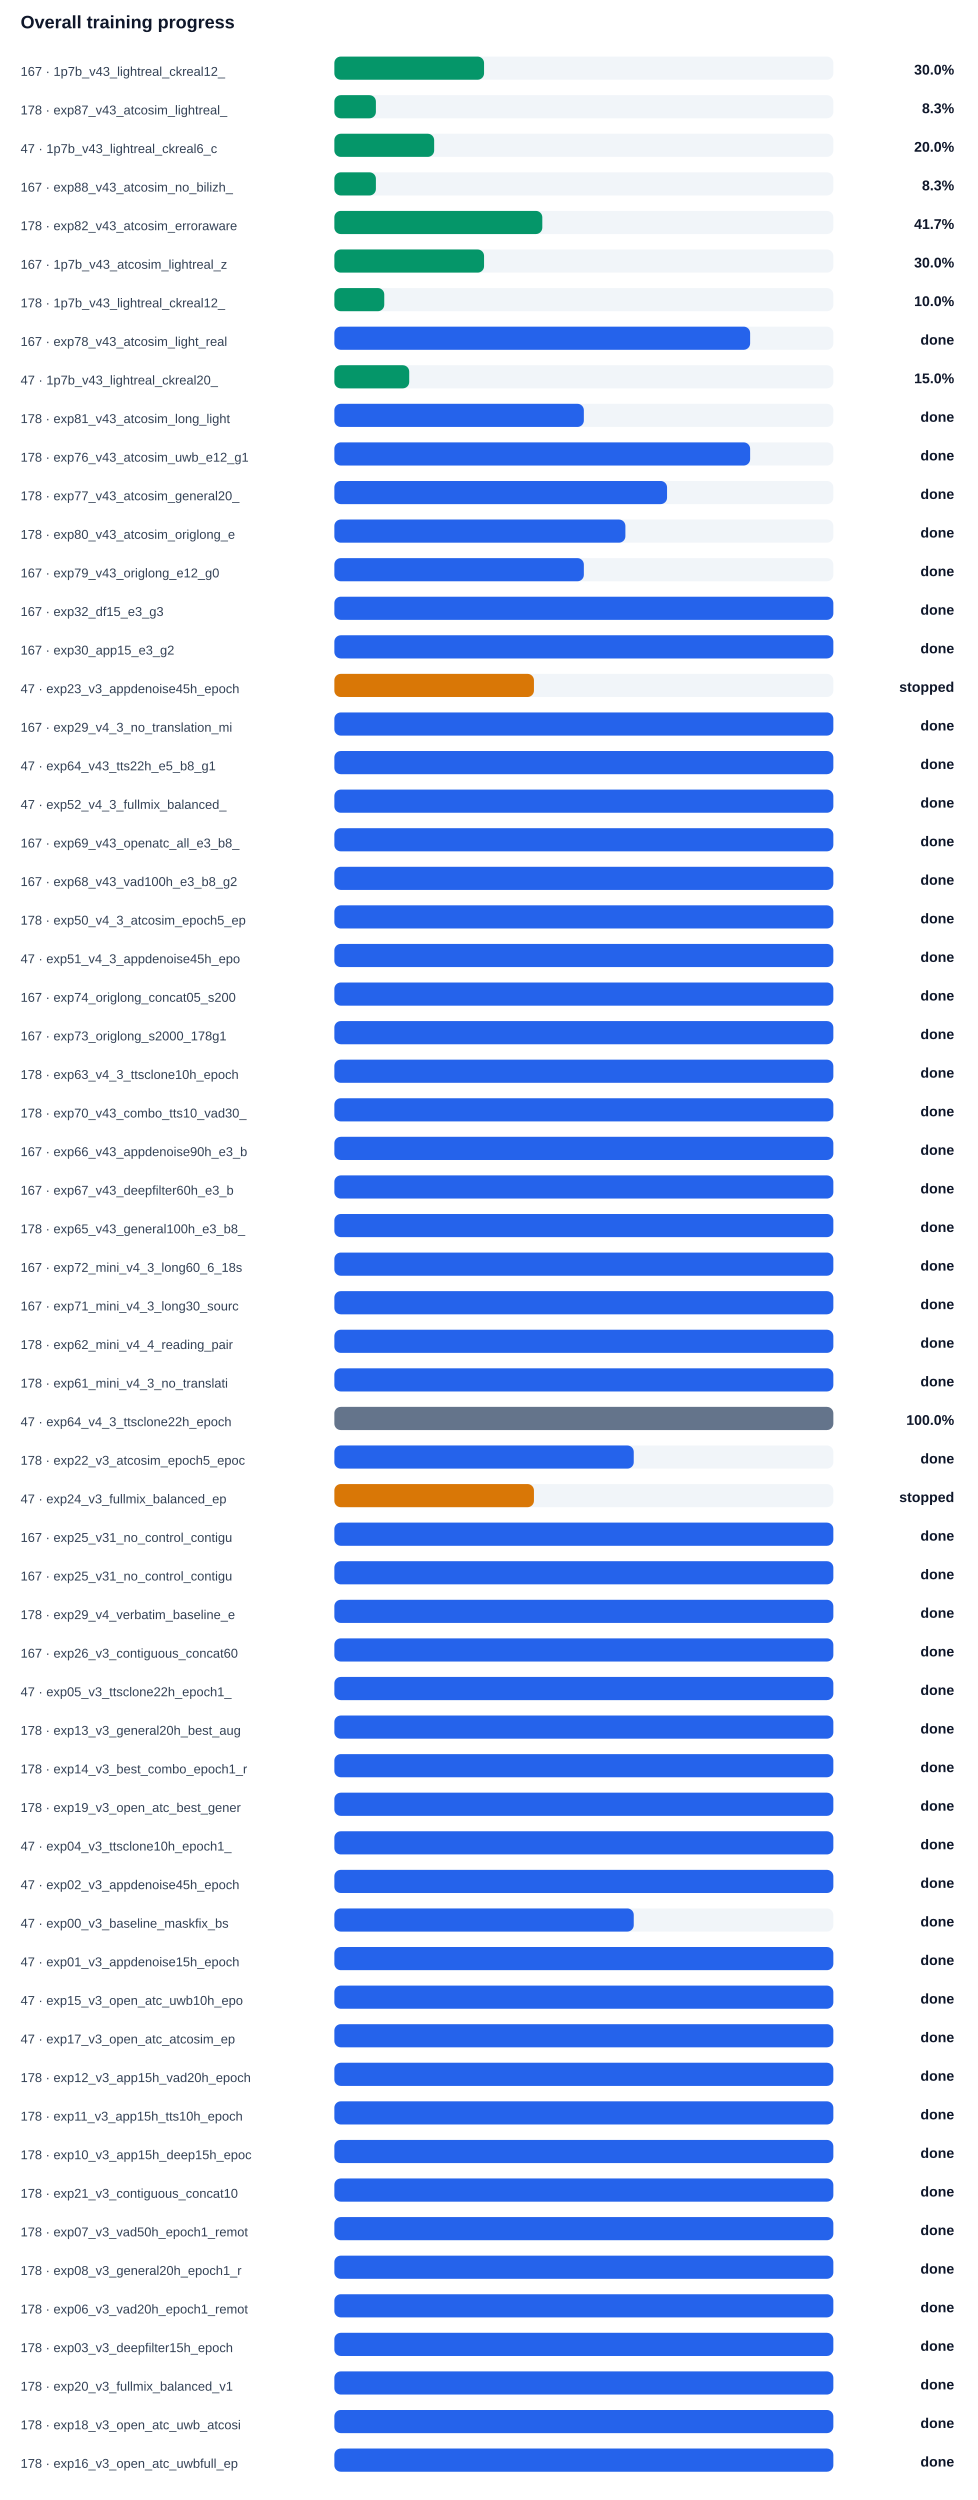
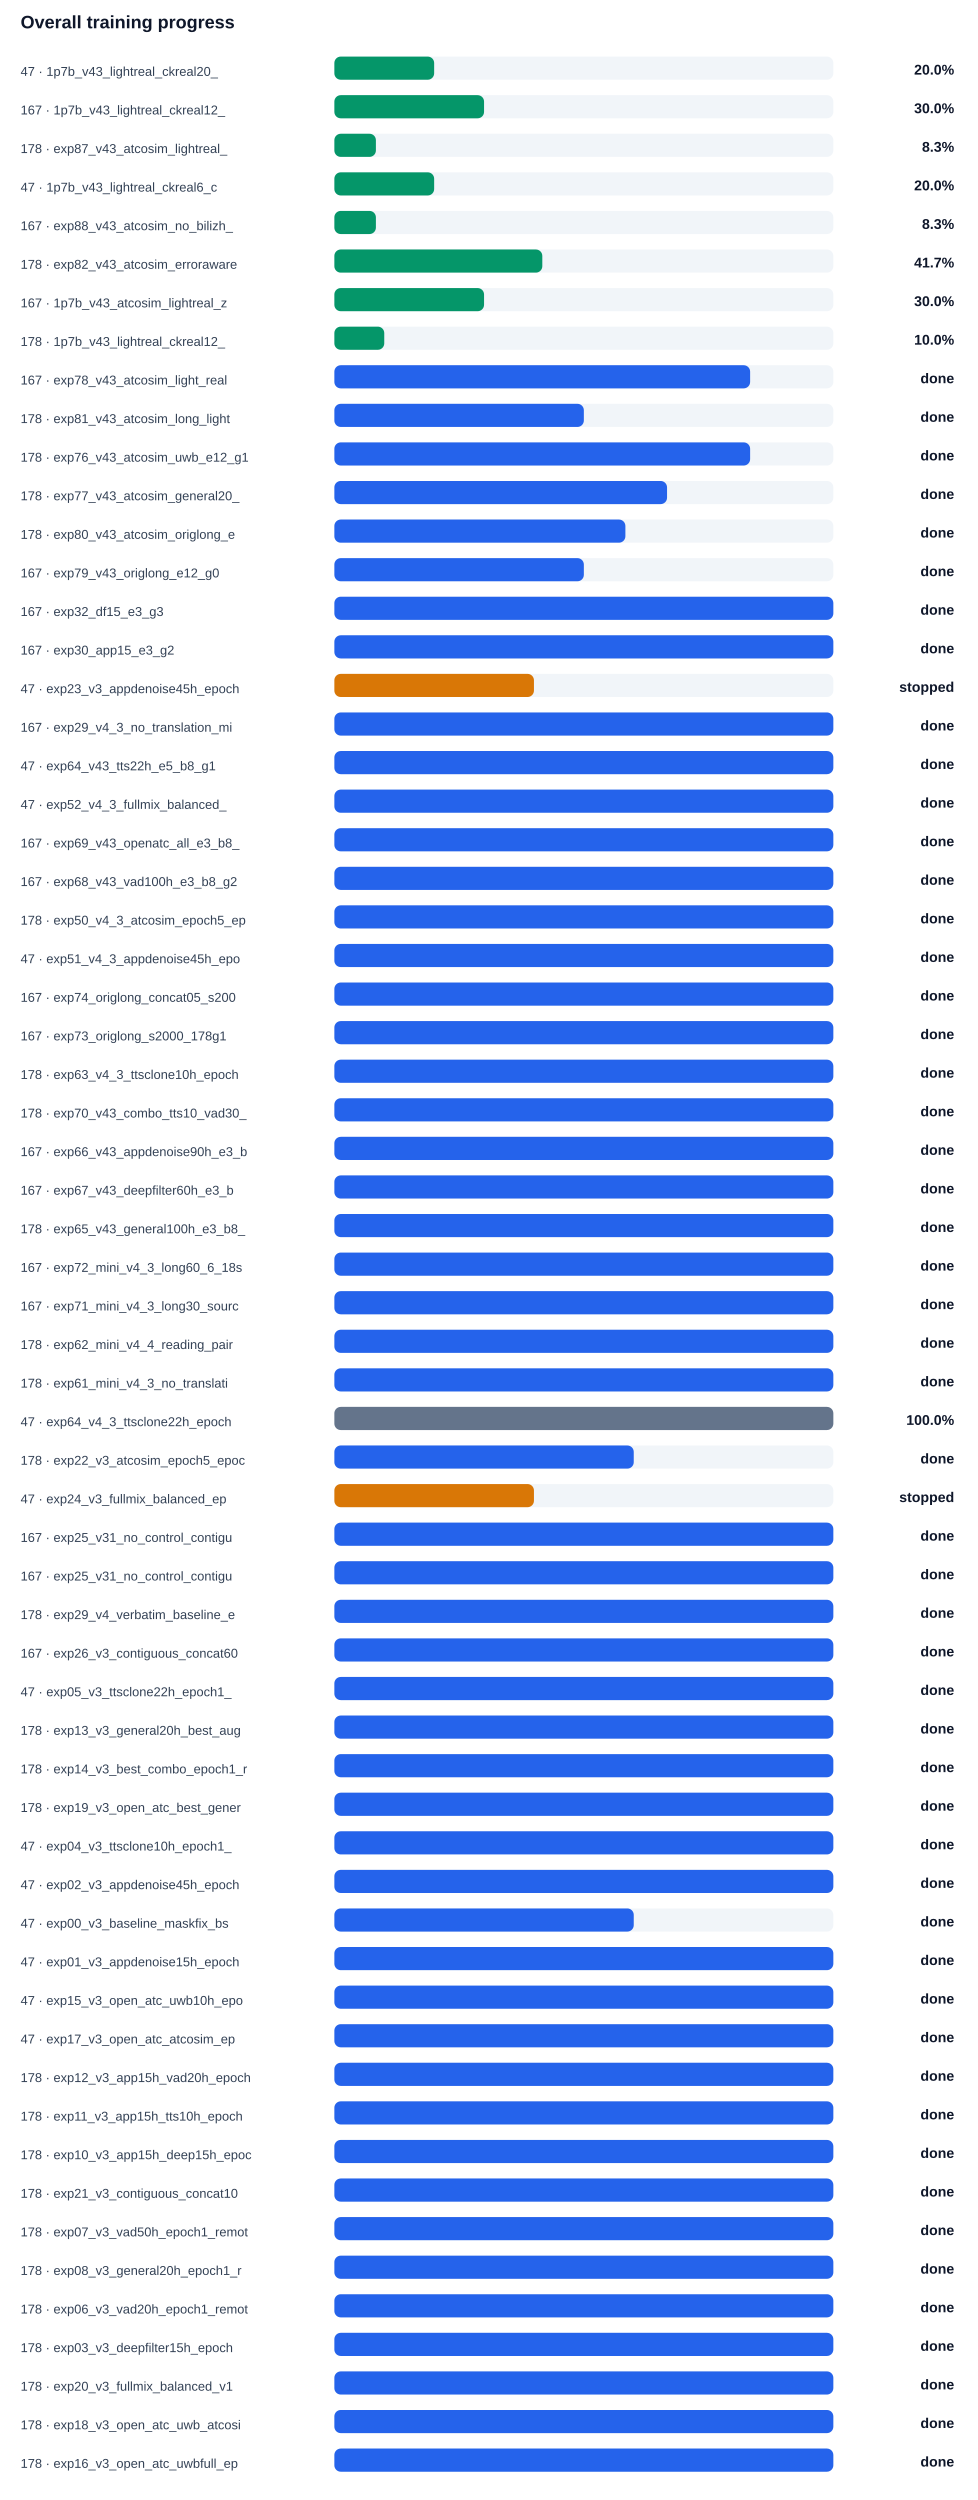
<svg xmlns="http://www.w3.org/2000/svg" width="100%" viewBox="0 0 760 1944" style="max-width:760px;background:#ffffff;border:1px solid #e5e7eb;border-radius:10px;">
  <text x="16.0" y="22.0" font-size="14" fill="#0f172a" text-anchor="start" font-family="Arial, sans-serif" font-weight="700">Overall training progress</text>
-   <text x="16.0" y="59.0" font-size="10" fill="#334155" text-anchor="start" font-family="Arial, sans-serif" font-weight="400">167 · 1p7b_v43_lightreal_ckreal12_</text>
+   <text x="16.0" y="59.0" font-size="10" fill="#334155" text-anchor="start" font-family="Arial, sans-serif" font-weight="400">47 · 1p7b_v43_lightreal_ckreal20_</text>
  <rect x="260" y="44" width="388" height="18" rx="5" fill="#f1f5f9" />
-   <rect x="260" y="44" width="116.4" height="18" rx="5" fill="#059669" />
-   <text x="742.0" y="58.0" font-size="11" fill="#0f172a" text-anchor="end" font-family="Arial, sans-serif" font-weight="700">30.0%</text>
-   <text x="16.0" y="89.0" font-size="10" fill="#334155" text-anchor="start" font-family="Arial, sans-serif" font-weight="400">178 · exp87_v43_atcosim_lightreal_</text>
+   <rect x="260" y="44" width="77.6" height="18" rx="5" fill="#059669" />
+   <text x="742.0" y="58.0" font-size="11" fill="#0f172a" text-anchor="end" font-family="Arial, sans-serif" font-weight="700">20.0%</text>
+   <text x="16.0" y="89.0" font-size="10" fill="#334155" text-anchor="start" font-family="Arial, sans-serif" font-weight="400">167 · 1p7b_v43_lightreal_ckreal12_</text>
  <rect x="260" y="74" width="388" height="18" rx="5" fill="#f1f5f9" />
-   <rect x="260" y="74" width="32.3" height="18" rx="5" fill="#059669" />
-   <text x="742.0" y="88.0" font-size="11" fill="#0f172a" text-anchor="end" font-family="Arial, sans-serif" font-weight="700">8.3%</text>
-   <text x="16.0" y="119.0" font-size="10" fill="#334155" text-anchor="start" font-family="Arial, sans-serif" font-weight="400">47 · 1p7b_v43_lightreal_ckreal6_c</text>
+   <rect x="260" y="74" width="116.4" height="18" rx="5" fill="#059669" />
+   <text x="742.0" y="88.0" font-size="11" fill="#0f172a" text-anchor="end" font-family="Arial, sans-serif" font-weight="700">30.0%</text>
+   <text x="16.0" y="119.0" font-size="10" fill="#334155" text-anchor="start" font-family="Arial, sans-serif" font-weight="400">178 · exp87_v43_atcosim_lightreal_</text>
  <rect x="260" y="104" width="388" height="18" rx="5" fill="#f1f5f9" />
-   <rect x="260" y="104" width="77.6" height="18" rx="5" fill="#059669" />
-   <text x="742.0" y="118.0" font-size="11" fill="#0f172a" text-anchor="end" font-family="Arial, sans-serif" font-weight="700">20.0%</text>
-   <text x="16.0" y="149.0" font-size="10" fill="#334155" text-anchor="start" font-family="Arial, sans-serif" font-weight="400">167 · exp88_v43_atcosim_no_bilizh_</text>
+   <rect x="260" y="104" width="32.3" height="18" rx="5" fill="#059669" />
+   <text x="742.0" y="118.0" font-size="11" fill="#0f172a" text-anchor="end" font-family="Arial, sans-serif" font-weight="700">8.3%</text>
+   <text x="16.0" y="149.0" font-size="10" fill="#334155" text-anchor="start" font-family="Arial, sans-serif" font-weight="400">47 · 1p7b_v43_lightreal_ckreal6_c</text>
  <rect x="260" y="134" width="388" height="18" rx="5" fill="#f1f5f9" />
-   <rect x="260" y="134" width="32.3" height="18" rx="5" fill="#059669" />
-   <text x="742.0" y="148.0" font-size="11" fill="#0f172a" text-anchor="end" font-family="Arial, sans-serif" font-weight="700">8.3%</text>
-   <text x="16.0" y="179.0" font-size="10" fill="#334155" text-anchor="start" font-family="Arial, sans-serif" font-weight="400">178 · exp82_v43_atcosim_erroraware</text>
+   <rect x="260" y="134" width="77.6" height="18" rx="5" fill="#059669" />
+   <text x="742.0" y="148.0" font-size="11" fill="#0f172a" text-anchor="end" font-family="Arial, sans-serif" font-weight="700">20.0%</text>
+   <text x="16.0" y="179.0" font-size="10" fill="#334155" text-anchor="start" font-family="Arial, sans-serif" font-weight="400">167 · exp88_v43_atcosim_no_bilizh_</text>
  <rect x="260" y="164" width="388" height="18" rx="5" fill="#f1f5f9" />
-   <rect x="260" y="164" width="161.7" height="18" rx="5" fill="#059669" />
-   <text x="742.0" y="178.0" font-size="11" fill="#0f172a" text-anchor="end" font-family="Arial, sans-serif" font-weight="700">41.7%</text>
-   <text x="16.0" y="209.0" font-size="10" fill="#334155" text-anchor="start" font-family="Arial, sans-serif" font-weight="400">167 · 1p7b_v43_atcosim_lightreal_z</text>
+   <rect x="260" y="164" width="32.3" height="18" rx="5" fill="#059669" />
+   <text x="742.0" y="178.0" font-size="11" fill="#0f172a" text-anchor="end" font-family="Arial, sans-serif" font-weight="700">8.3%</text>
+   <text x="16.0" y="209.0" font-size="10" fill="#334155" text-anchor="start" font-family="Arial, sans-serif" font-weight="400">178 · exp82_v43_atcosim_erroraware</text>
  <rect x="260" y="194" width="388" height="18" rx="5" fill="#f1f5f9" />
-   <rect x="260" y="194" width="116.4" height="18" rx="5" fill="#059669" />
-   <text x="742.0" y="208.0" font-size="11" fill="#0f172a" text-anchor="end" font-family="Arial, sans-serif" font-weight="700">30.0%</text>
-   <text x="16.0" y="239.0" font-size="10" fill="#334155" text-anchor="start" font-family="Arial, sans-serif" font-weight="400">178 · 1p7b_v43_lightreal_ckreal12_</text>
+   <rect x="260" y="194" width="161.7" height="18" rx="5" fill="#059669" />
+   <text x="742.0" y="208.0" font-size="11" fill="#0f172a" text-anchor="end" font-family="Arial, sans-serif" font-weight="700">41.7%</text>
+   <text x="16.0" y="239.0" font-size="10" fill="#334155" text-anchor="start" font-family="Arial, sans-serif" font-weight="400">167 · 1p7b_v43_atcosim_lightreal_z</text>
  <rect x="260" y="224" width="388" height="18" rx="5" fill="#f1f5f9" />
-   <rect x="260" y="224" width="38.8" height="18" rx="5" fill="#059669" />
-   <text x="742.0" y="238.0" font-size="11" fill="#0f172a" text-anchor="end" font-family="Arial, sans-serif" font-weight="700">10.0%</text>
-   <text x="16.0" y="269.0" font-size="10" fill="#334155" text-anchor="start" font-family="Arial, sans-serif" font-weight="400">167 · exp78_v43_atcosim_light_real</text>
+   <rect x="260" y="224" width="116.4" height="18" rx="5" fill="#059669" />
+   <text x="742.0" y="238.0" font-size="11" fill="#0f172a" text-anchor="end" font-family="Arial, sans-serif" font-weight="700">30.0%</text>
+   <text x="16.0" y="269.0" font-size="10" fill="#334155" text-anchor="start" font-family="Arial, sans-serif" font-weight="400">178 · 1p7b_v43_lightreal_ckreal12_</text>
  <rect x="260" y="254" width="388" height="18" rx="5" fill="#f1f5f9" />
-   <rect x="260" y="254" width="323.3" height="18" rx="5" fill="#2563eb" />
-   <text x="742.0" y="268.0" font-size="11" fill="#0f172a" text-anchor="end" font-family="Arial, sans-serif" font-weight="700">done</text>
-   <text x="16.0" y="299.0" font-size="10" fill="#334155" text-anchor="start" font-family="Arial, sans-serif" font-weight="400">47 · 1p7b_v43_lightreal_ckreal20_</text>
+   <rect x="260" y="254" width="38.8" height="18" rx="5" fill="#059669" />
+   <text x="742.0" y="268.0" font-size="11" fill="#0f172a" text-anchor="end" font-family="Arial, sans-serif" font-weight="700">10.0%</text>
+   <text x="16.0" y="299.0" font-size="10" fill="#334155" text-anchor="start" font-family="Arial, sans-serif" font-weight="400">167 · exp78_v43_atcosim_light_real</text>
  <rect x="260" y="284" width="388" height="18" rx="5" fill="#f1f5f9" />
-   <rect x="260" y="284" width="58.2" height="18" rx="5" fill="#059669" />
-   <text x="742.0" y="298.0" font-size="11" fill="#0f172a" text-anchor="end" font-family="Arial, sans-serif" font-weight="700">15.0%</text>
+   <rect x="260" y="284" width="323.3" height="18" rx="5" fill="#2563eb" />
+   <text x="742.0" y="298.0" font-size="11" fill="#0f172a" text-anchor="end" font-family="Arial, sans-serif" font-weight="700">done</text>
  <text x="16.0" y="329.0" font-size="10" fill="#334155" text-anchor="start" font-family="Arial, sans-serif" font-weight="400">178 · exp81_v43_atcosim_long_light</text>
  <rect x="260" y="314" width="388" height="18" rx="5" fill="#f1f5f9" />
  <rect x="260" y="314" width="194.0" height="18" rx="5" fill="#2563eb" />
  <text x="742.0" y="328.0" font-size="11" fill="#0f172a" text-anchor="end" font-family="Arial, sans-serif" font-weight="700">done</text>
  <text x="16.0" y="359.0" font-size="10" fill="#334155" text-anchor="start" font-family="Arial, sans-serif" font-weight="400">178 · exp76_v43_atcosim_uwb_e12_g1</text>
  <rect x="260" y="344" width="388" height="18" rx="5" fill="#f1f5f9" />
  <rect x="260" y="344" width="323.3" height="18" rx="5" fill="#2563eb" />
  <text x="742.0" y="358.0" font-size="11" fill="#0f172a" text-anchor="end" font-family="Arial, sans-serif" font-weight="700">done</text>
  <text x="16.0" y="389.0" font-size="10" fill="#334155" text-anchor="start" font-family="Arial, sans-serif" font-weight="400">178 · exp77_v43_atcosim_general20_</text>
  <rect x="260" y="374" width="388" height="18" rx="5" fill="#f1f5f9" />
  <rect x="260" y="374" width="258.7" height="18" rx="5" fill="#2563eb" />
  <text x="742.0" y="388.0" font-size="11" fill="#0f172a" text-anchor="end" font-family="Arial, sans-serif" font-weight="700">done</text>
  <text x="16.0" y="419.0" font-size="10" fill="#334155" text-anchor="start" font-family="Arial, sans-serif" font-weight="400">178 · exp80_v43_atcosim_origlong_e</text>
  <rect x="260" y="404" width="388" height="18" rx="5" fill="#f1f5f9" />
  <rect x="260" y="404" width="226.3" height="18" rx="5" fill="#2563eb" />
  <text x="742.0" y="418.0" font-size="11" fill="#0f172a" text-anchor="end" font-family="Arial, sans-serif" font-weight="700">done</text>
  <text x="16.0" y="449.0" font-size="10" fill="#334155" text-anchor="start" font-family="Arial, sans-serif" font-weight="400">167 · exp79_v43_origlong_e12_g0</text>
  <rect x="260" y="434" width="388" height="18" rx="5" fill="#f1f5f9" />
  <rect x="260" y="434" width="194.0" height="18" rx="5" fill="#2563eb" />
  <text x="742.0" y="448.0" font-size="11" fill="#0f172a" text-anchor="end" font-family="Arial, sans-serif" font-weight="700">done</text>
  <text x="16.0" y="479.0" font-size="10" fill="#334155" text-anchor="start" font-family="Arial, sans-serif" font-weight="400">167 · exp32_df15_e3_g3</text>
  <rect x="260" y="464" width="388" height="18" rx="5" fill="#f1f5f9" />
  <rect x="260" y="464" width="388.0" height="18" rx="5" fill="#2563eb" />
  <text x="742.0" y="478.0" font-size="11" fill="#0f172a" text-anchor="end" font-family="Arial, sans-serif" font-weight="700">done</text>
  <text x="16.0" y="509.0" font-size="10" fill="#334155" text-anchor="start" font-family="Arial, sans-serif" font-weight="400">167 · exp30_app15_e3_g2</text>
  <rect x="260" y="494" width="388" height="18" rx="5" fill="#f1f5f9" />
  <rect x="260" y="494" width="388.0" height="18" rx="5" fill="#2563eb" />
  <text x="742.0" y="508.0" font-size="11" fill="#0f172a" text-anchor="end" font-family="Arial, sans-serif" font-weight="700">done</text>
  <text x="16.0" y="539.0" font-size="10" fill="#334155" text-anchor="start" font-family="Arial, sans-serif" font-weight="400">47 · exp23_v3_appdenoise45h_epoch</text>
  <rect x="260" y="524" width="388" height="18" rx="5" fill="#f1f5f9" />
  <rect x="260" y="524" width="155.2" height="18" rx="5" fill="#d97706" />
  <text x="742.0" y="538.0" font-size="11" fill="#0f172a" text-anchor="end" font-family="Arial, sans-serif" font-weight="700">stopped</text>
  <text x="16.0" y="569.0" font-size="10" fill="#334155" text-anchor="start" font-family="Arial, sans-serif" font-weight="400">167 · exp29_v4_3_no_translation_mi</text>
  <rect x="260" y="554" width="388" height="18" rx="5" fill="#f1f5f9" />
  <rect x="260" y="554" width="388.0" height="18" rx="5" fill="#2563eb" />
  <text x="742.0" y="568.0" font-size="11" fill="#0f172a" text-anchor="end" font-family="Arial, sans-serif" font-weight="700">done</text>
  <text x="16.0" y="599.0" font-size="10" fill="#334155" text-anchor="start" font-family="Arial, sans-serif" font-weight="400">47 · exp64_v43_tts22h_e5_b8_g1</text>
  <rect x="260" y="584" width="388" height="18" rx="5" fill="#f1f5f9" />
  <rect x="260" y="584" width="388.0" height="18" rx="5" fill="#2563eb" />
  <text x="742.0" y="598.0" font-size="11" fill="#0f172a" text-anchor="end" font-family="Arial, sans-serif" font-weight="700">done</text>
  <text x="16.0" y="629.0" font-size="10" fill="#334155" text-anchor="start" font-family="Arial, sans-serif" font-weight="400">47 · exp52_v4_3_fullmix_balanced_</text>
  <rect x="260" y="614" width="388" height="18" rx="5" fill="#f1f5f9" />
  <rect x="260" y="614" width="388.0" height="18" rx="5" fill="#2563eb" />
  <text x="742.0" y="628.0" font-size="11" fill="#0f172a" text-anchor="end" font-family="Arial, sans-serif" font-weight="700">done</text>
  <text x="16.0" y="659.0" font-size="10" fill="#334155" text-anchor="start" font-family="Arial, sans-serif" font-weight="400">167 · exp69_v43_openatc_all_e3_b8_</text>
  <rect x="260" y="644" width="388" height="18" rx="5" fill="#f1f5f9" />
  <rect x="260" y="644" width="388.0" height="18" rx="5" fill="#2563eb" />
  <text x="742.0" y="658.0" font-size="11" fill="#0f172a" text-anchor="end" font-family="Arial, sans-serif" font-weight="700">done</text>
  <text x="16.0" y="689.0" font-size="10" fill="#334155" text-anchor="start" font-family="Arial, sans-serif" font-weight="400">167 · exp68_v43_vad100h_e3_b8_g2</text>
  <rect x="260" y="674" width="388" height="18" rx="5" fill="#f1f5f9" />
  <rect x="260" y="674" width="388.0" height="18" rx="5" fill="#2563eb" />
  <text x="742.0" y="688.0" font-size="11" fill="#0f172a" text-anchor="end" font-family="Arial, sans-serif" font-weight="700">done</text>
  <text x="16.0" y="719.0" font-size="10" fill="#334155" text-anchor="start" font-family="Arial, sans-serif" font-weight="400">178 · exp50_v4_3_atcosim_epoch5_ep</text>
  <rect x="260" y="704" width="388" height="18" rx="5" fill="#f1f5f9" />
  <rect x="260" y="704" width="388.0" height="18" rx="5" fill="#2563eb" />
  <text x="742.0" y="718.0" font-size="11" fill="#0f172a" text-anchor="end" font-family="Arial, sans-serif" font-weight="700">done</text>
  <text x="16.0" y="749.0" font-size="10" fill="#334155" text-anchor="start" font-family="Arial, sans-serif" font-weight="400">47 · exp51_v4_3_appdenoise45h_epo</text>
  <rect x="260" y="734" width="388" height="18" rx="5" fill="#f1f5f9" />
  <rect x="260" y="734" width="388.0" height="18" rx="5" fill="#2563eb" />
  <text x="742.0" y="748.0" font-size="11" fill="#0f172a" text-anchor="end" font-family="Arial, sans-serif" font-weight="700">done</text>
  <text x="16.0" y="779.0" font-size="10" fill="#334155" text-anchor="start" font-family="Arial, sans-serif" font-weight="400">167 · exp74_origlong_concat05_s200</text>
  <rect x="260" y="764" width="388" height="18" rx="5" fill="#f1f5f9" />
  <rect x="260" y="764" width="388.0" height="18" rx="5" fill="#2563eb" />
  <text x="742.0" y="778.0" font-size="11" fill="#0f172a" text-anchor="end" font-family="Arial, sans-serif" font-weight="700">done</text>
  <text x="16.0" y="809.0" font-size="10" fill="#334155" text-anchor="start" font-family="Arial, sans-serif" font-weight="400">167 · exp73_origlong_s2000_178g1</text>
  <rect x="260" y="794" width="388" height="18" rx="5" fill="#f1f5f9" />
  <rect x="260" y="794" width="388.0" height="18" rx="5" fill="#2563eb" />
  <text x="742.0" y="808.0" font-size="11" fill="#0f172a" text-anchor="end" font-family="Arial, sans-serif" font-weight="700">done</text>
  <text x="16.0" y="839.0" font-size="10" fill="#334155" text-anchor="start" font-family="Arial, sans-serif" font-weight="400">178 · exp63_v4_3_ttsclone10h_epoch</text>
  <rect x="260" y="824" width="388" height="18" rx="5" fill="#f1f5f9" />
  <rect x="260" y="824" width="388.0" height="18" rx="5" fill="#2563eb" />
  <text x="742.0" y="838.0" font-size="11" fill="#0f172a" text-anchor="end" font-family="Arial, sans-serif" font-weight="700">done</text>
  <text x="16.0" y="869.0" font-size="10" fill="#334155" text-anchor="start" font-family="Arial, sans-serif" font-weight="400">178 · exp70_v43_combo_tts10_vad30_</text>
  <rect x="260" y="854" width="388" height="18" rx="5" fill="#f1f5f9" />
  <rect x="260" y="854" width="388.0" height="18" rx="5" fill="#2563eb" />
  <text x="742.0" y="868.0" font-size="11" fill="#0f172a" text-anchor="end" font-family="Arial, sans-serif" font-weight="700">done</text>
  <text x="16.0" y="899.0" font-size="10" fill="#334155" text-anchor="start" font-family="Arial, sans-serif" font-weight="400">167 · exp66_v43_appdenoise90h_e3_b</text>
  <rect x="260" y="884" width="388" height="18" rx="5" fill="#f1f5f9" />
  <rect x="260" y="884" width="388.0" height="18" rx="5" fill="#2563eb" />
  <text x="742.0" y="898.0" font-size="11" fill="#0f172a" text-anchor="end" font-family="Arial, sans-serif" font-weight="700">done</text>
  <text x="16.0" y="929.0" font-size="10" fill="#334155" text-anchor="start" font-family="Arial, sans-serif" font-weight="400">167 · exp67_v43_deepfilter60h_e3_b</text>
  <rect x="260" y="914" width="388" height="18" rx="5" fill="#f1f5f9" />
  <rect x="260" y="914" width="388.0" height="18" rx="5" fill="#2563eb" />
  <text x="742.0" y="928.0" font-size="11" fill="#0f172a" text-anchor="end" font-family="Arial, sans-serif" font-weight="700">done</text>
  <text x="16.0" y="959.0" font-size="10" fill="#334155" text-anchor="start" font-family="Arial, sans-serif" font-weight="400">178 · exp65_v43_general100h_e3_b8_</text>
  <rect x="260" y="944" width="388" height="18" rx="5" fill="#f1f5f9" />
  <rect x="260" y="944" width="388.0" height="18" rx="5" fill="#2563eb" />
  <text x="742.0" y="958.0" font-size="11" fill="#0f172a" text-anchor="end" font-family="Arial, sans-serif" font-weight="700">done</text>
  <text x="16.0" y="989.0" font-size="10" fill="#334155" text-anchor="start" font-family="Arial, sans-serif" font-weight="400">167 · exp72_mini_v4_3_long60_6_18s</text>
  <rect x="260" y="974" width="388" height="18" rx="5" fill="#f1f5f9" />
  <rect x="260" y="974" width="388.0" height="18" rx="5" fill="#2563eb" />
  <text x="742.0" y="988.0" font-size="11" fill="#0f172a" text-anchor="end" font-family="Arial, sans-serif" font-weight="700">done</text>
  <text x="16.0" y="1019.0" font-size="10" fill="#334155" text-anchor="start" font-family="Arial, sans-serif" font-weight="400">167 · exp71_mini_v4_3_long30_sourc</text>
  <rect x="260" y="1004" width="388" height="18" rx="5" fill="#f1f5f9" />
  <rect x="260" y="1004" width="388.0" height="18" rx="5" fill="#2563eb" />
  <text x="742.0" y="1018.0" font-size="11" fill="#0f172a" text-anchor="end" font-family="Arial, sans-serif" font-weight="700">done</text>
  <text x="16.0" y="1049.0" font-size="10" fill="#334155" text-anchor="start" font-family="Arial, sans-serif" font-weight="400">178 · exp62_mini_v4_4_reading_pair</text>
  <rect x="260" y="1034" width="388" height="18" rx="5" fill="#f1f5f9" />
  <rect x="260" y="1034" width="388.0" height="18" rx="5" fill="#2563eb" />
  <text x="742.0" y="1048.0" font-size="11" fill="#0f172a" text-anchor="end" font-family="Arial, sans-serif" font-weight="700">done</text>
  <text x="16.0" y="1079.0" font-size="10" fill="#334155" text-anchor="start" font-family="Arial, sans-serif" font-weight="400">178 · exp61_mini_v4_3_no_translati</text>
  <rect x="260" y="1064" width="388" height="18" rx="5" fill="#f1f5f9" />
  <rect x="260" y="1064" width="388.0" height="18" rx="5" fill="#2563eb" />
  <text x="742.0" y="1078.0" font-size="11" fill="#0f172a" text-anchor="end" font-family="Arial, sans-serif" font-weight="700">done</text>
  <text x="16.0" y="1109.0" font-size="10" fill="#334155" text-anchor="start" font-family="Arial, sans-serif" font-weight="400">47 · exp64_v4_3_ttsclone22h_epoch</text>
  <rect x="260" y="1094" width="388" height="18" rx="5" fill="#f1f5f9" />
  <rect x="260" y="1094" width="388.0" height="18" rx="5" fill="#64748b" />
  <text x="742.0" y="1108.0" font-size="11" fill="#0f172a" text-anchor="end" font-family="Arial, sans-serif" font-weight="700">100.0%</text>
  <text x="16.0" y="1139.0" font-size="10" fill="#334155" text-anchor="start" font-family="Arial, sans-serif" font-weight="400">178 · exp22_v3_atcosim_epoch5_epoc</text>
  <rect x="260" y="1124" width="388" height="18" rx="5" fill="#f1f5f9" />
  <rect x="260" y="1124" width="232.8" height="18" rx="5" fill="#2563eb" />
  <text x="742.0" y="1138.0" font-size="11" fill="#0f172a" text-anchor="end" font-family="Arial, sans-serif" font-weight="700">done</text>
  <text x="16.0" y="1169.0" font-size="10" fill="#334155" text-anchor="start" font-family="Arial, sans-serif" font-weight="400">47 · exp24_v3_fullmix_balanced_ep</text>
  <rect x="260" y="1154" width="388" height="18" rx="5" fill="#f1f5f9" />
  <rect x="260" y="1154" width="155.2" height="18" rx="5" fill="#d97706" />
  <text x="742.0" y="1168.0" font-size="11" fill="#0f172a" text-anchor="end" font-family="Arial, sans-serif" font-weight="700">stopped</text>
  <text x="16.0" y="1199.0" font-size="10" fill="#334155" text-anchor="start" font-family="Arial, sans-serif" font-weight="400">167 · exp25_v31_no_control_contigu</text>
  <rect x="260" y="1184" width="388" height="18" rx="5" fill="#f1f5f9" />
  <rect x="260" y="1184" width="388.0" height="18" rx="5" fill="#2563eb" />
  <text x="742.0" y="1198.0" font-size="11" fill="#0f172a" text-anchor="end" font-family="Arial, sans-serif" font-weight="700">done</text>
  <text x="16.0" y="1229.0" font-size="10" fill="#334155" text-anchor="start" font-family="Arial, sans-serif" font-weight="400">167 · exp25_v31_no_control_contigu</text>
  <rect x="260" y="1214" width="388" height="18" rx="5" fill="#f1f5f9" />
  <rect x="260" y="1214" width="388.0" height="18" rx="5" fill="#2563eb" />
  <text x="742.0" y="1228.0" font-size="11" fill="#0f172a" text-anchor="end" font-family="Arial, sans-serif" font-weight="700">done</text>
  <text x="16.0" y="1259.0" font-size="10" fill="#334155" text-anchor="start" font-family="Arial, sans-serif" font-weight="400">178 · exp29_v4_verbatim_baseline_e</text>
  <rect x="260" y="1244" width="388" height="18" rx="5" fill="#f1f5f9" />
  <rect x="260" y="1244" width="388.0" height="18" rx="5" fill="#2563eb" />
  <text x="742.0" y="1258.0" font-size="11" fill="#0f172a" text-anchor="end" font-family="Arial, sans-serif" font-weight="700">done</text>
  <text x="16.0" y="1289.0" font-size="10" fill="#334155" text-anchor="start" font-family="Arial, sans-serif" font-weight="400">167 · exp26_v3_contiguous_concat60</text>
  <rect x="260" y="1274" width="388" height="18" rx="5" fill="#f1f5f9" />
  <rect x="260" y="1274" width="388.0" height="18" rx="5" fill="#2563eb" />
  <text x="742.0" y="1288.0" font-size="11" fill="#0f172a" text-anchor="end" font-family="Arial, sans-serif" font-weight="700">done</text>
  <text x="16.0" y="1319.0" font-size="10" fill="#334155" text-anchor="start" font-family="Arial, sans-serif" font-weight="400">47 · exp05_v3_ttsclone22h_epoch1_</text>
  <rect x="260" y="1304" width="388" height="18" rx="5" fill="#f1f5f9" />
  <rect x="260" y="1304" width="388.0" height="18" rx="5" fill="#2563eb" />
  <text x="742.0" y="1318.0" font-size="11" fill="#0f172a" text-anchor="end" font-family="Arial, sans-serif" font-weight="700">done</text>
  <text x="16.0" y="1349.0" font-size="10" fill="#334155" text-anchor="start" font-family="Arial, sans-serif" font-weight="400">178 · exp13_v3_general20h_best_aug</text>
  <rect x="260" y="1334" width="388" height="18" rx="5" fill="#f1f5f9" />
  <rect x="260" y="1334" width="388.0" height="18" rx="5" fill="#2563eb" />
  <text x="742.0" y="1348.0" font-size="11" fill="#0f172a" text-anchor="end" font-family="Arial, sans-serif" font-weight="700">done</text>
  <text x="16.0" y="1379.0" font-size="10" fill="#334155" text-anchor="start" font-family="Arial, sans-serif" font-weight="400">178 · exp14_v3_best_combo_epoch1_r</text>
  <rect x="260" y="1364" width="388" height="18" rx="5" fill="#f1f5f9" />
  <rect x="260" y="1364" width="388.0" height="18" rx="5" fill="#2563eb" />
  <text x="742.0" y="1378.0" font-size="11" fill="#0f172a" text-anchor="end" font-family="Arial, sans-serif" font-weight="700">done</text>
  <text x="16.0" y="1409.0" font-size="10" fill="#334155" text-anchor="start" font-family="Arial, sans-serif" font-weight="400">178 · exp19_v3_open_atc_best_gener</text>
  <rect x="260" y="1394" width="388" height="18" rx="5" fill="#f1f5f9" />
  <rect x="260" y="1394" width="388.0" height="18" rx="5" fill="#2563eb" />
  <text x="742.0" y="1408.0" font-size="11" fill="#0f172a" text-anchor="end" font-family="Arial, sans-serif" font-weight="700">done</text>
  <text x="16.0" y="1439.0" font-size="10" fill="#334155" text-anchor="start" font-family="Arial, sans-serif" font-weight="400">47 · exp04_v3_ttsclone10h_epoch1_</text>
  <rect x="260" y="1424" width="388" height="18" rx="5" fill="#f1f5f9" />
  <rect x="260" y="1424" width="388.0" height="18" rx="5" fill="#2563eb" />
  <text x="742.0" y="1438.0" font-size="11" fill="#0f172a" text-anchor="end" font-family="Arial, sans-serif" font-weight="700">done</text>
  <text x="16.0" y="1469.0" font-size="10" fill="#334155" text-anchor="start" font-family="Arial, sans-serif" font-weight="400">47 · exp02_v3_appdenoise45h_epoch</text>
  <rect x="260" y="1454" width="388" height="18" rx="5" fill="#f1f5f9" />
  <rect x="260" y="1454" width="388.0" height="18" rx="5" fill="#2563eb" />
  <text x="742.0" y="1468.0" font-size="11" fill="#0f172a" text-anchor="end" font-family="Arial, sans-serif" font-weight="700">done</text>
  <text x="16.0" y="1499.0" font-size="10" fill="#334155" text-anchor="start" font-family="Arial, sans-serif" font-weight="400">47 · exp00_v3_baseline_maskfix_bs</text>
  <rect x="260" y="1484" width="388" height="18" rx="5" fill="#f1f5f9" />
  <rect x="260" y="1484" width="232.8" height="18" rx="5" fill="#2563eb" />
  <text x="742.0" y="1498.0" font-size="11" fill="#0f172a" text-anchor="end" font-family="Arial, sans-serif" font-weight="700">done</text>
  <text x="16.0" y="1529.0" font-size="10" fill="#334155" text-anchor="start" font-family="Arial, sans-serif" font-weight="400">47 · exp01_v3_appdenoise15h_epoch</text>
  <rect x="260" y="1514" width="388" height="18" rx="5" fill="#f1f5f9" />
  <rect x="260" y="1514" width="388.0" height="18" rx="5" fill="#2563eb" />
  <text x="742.0" y="1528.0" font-size="11" fill="#0f172a" text-anchor="end" font-family="Arial, sans-serif" font-weight="700">done</text>
  <text x="16.0" y="1559.0" font-size="10" fill="#334155" text-anchor="start" font-family="Arial, sans-serif" font-weight="400">47 · exp15_v3_open_atc_uwb10h_epo</text>
  <rect x="260" y="1544" width="388" height="18" rx="5" fill="#f1f5f9" />
  <rect x="260" y="1544" width="388.0" height="18" rx="5" fill="#2563eb" />
  <text x="742.0" y="1558.0" font-size="11" fill="#0f172a" text-anchor="end" font-family="Arial, sans-serif" font-weight="700">done</text>
  <text x="16.0" y="1589.0" font-size="10" fill="#334155" text-anchor="start" font-family="Arial, sans-serif" font-weight="400">47 · exp17_v3_open_atc_atcosim_ep</text>
  <rect x="260" y="1574" width="388" height="18" rx="5" fill="#f1f5f9" />
  <rect x="260" y="1574" width="388.0" height="18" rx="5" fill="#2563eb" />
  <text x="742.0" y="1588.0" font-size="11" fill="#0f172a" text-anchor="end" font-family="Arial, sans-serif" font-weight="700">done</text>
  <text x="16.0" y="1619.0" font-size="10" fill="#334155" text-anchor="start" font-family="Arial, sans-serif" font-weight="400">178 · exp12_v3_app15h_vad20h_epoch</text>
  <rect x="260" y="1604" width="388" height="18" rx="5" fill="#f1f5f9" />
  <rect x="260" y="1604" width="388.0" height="18" rx="5" fill="#2563eb" />
  <text x="742.0" y="1618.0" font-size="11" fill="#0f172a" text-anchor="end" font-family="Arial, sans-serif" font-weight="700">done</text>
  <text x="16.0" y="1649.0" font-size="10" fill="#334155" text-anchor="start" font-family="Arial, sans-serif" font-weight="400">178 · exp11_v3_app15h_tts10h_epoch</text>
  <rect x="260" y="1634" width="388" height="18" rx="5" fill="#f1f5f9" />
  <rect x="260" y="1634" width="388.0" height="18" rx="5" fill="#2563eb" />
  <text x="742.0" y="1648.0" font-size="11" fill="#0f172a" text-anchor="end" font-family="Arial, sans-serif" font-weight="700">done</text>
  <text x="16.0" y="1679.0" font-size="10" fill="#334155" text-anchor="start" font-family="Arial, sans-serif" font-weight="400">178 · exp10_v3_app15h_deep15h_epoc</text>
  <rect x="260" y="1664" width="388" height="18" rx="5" fill="#f1f5f9" />
  <rect x="260" y="1664" width="388.0" height="18" rx="5" fill="#2563eb" />
  <text x="742.0" y="1678.0" font-size="11" fill="#0f172a" text-anchor="end" font-family="Arial, sans-serif" font-weight="700">done</text>
  <text x="16.0" y="1709.0" font-size="10" fill="#334155" text-anchor="start" font-family="Arial, sans-serif" font-weight="400">178 · exp21_v3_contiguous_concat10</text>
  <rect x="260" y="1694" width="388" height="18" rx="5" fill="#f1f5f9" />
  <rect x="260" y="1694" width="388.0" height="18" rx="5" fill="#2563eb" />
  <text x="742.0" y="1708.0" font-size="11" fill="#0f172a" text-anchor="end" font-family="Arial, sans-serif" font-weight="700">done</text>
  <text x="16.0" y="1739.0" font-size="10" fill="#334155" text-anchor="start" font-family="Arial, sans-serif" font-weight="400">178 · exp07_v3_vad50h_epoch1_remot</text>
  <rect x="260" y="1724" width="388" height="18" rx="5" fill="#f1f5f9" />
  <rect x="260" y="1724" width="388.0" height="18" rx="5" fill="#2563eb" />
  <text x="742.0" y="1738.0" font-size="11" fill="#0f172a" text-anchor="end" font-family="Arial, sans-serif" font-weight="700">done</text>
  <text x="16.0" y="1769.0" font-size="10" fill="#334155" text-anchor="start" font-family="Arial, sans-serif" font-weight="400">178 · exp08_v3_general20h_epoch1_r</text>
  <rect x="260" y="1754" width="388" height="18" rx="5" fill="#f1f5f9" />
  <rect x="260" y="1754" width="388.0" height="18" rx="5" fill="#2563eb" />
  <text x="742.0" y="1768.0" font-size="11" fill="#0f172a" text-anchor="end" font-family="Arial, sans-serif" font-weight="700">done</text>
  <text x="16.0" y="1799.0" font-size="10" fill="#334155" text-anchor="start" font-family="Arial, sans-serif" font-weight="400">178 · exp06_v3_vad20h_epoch1_remot</text>
  <rect x="260" y="1784" width="388" height="18" rx="5" fill="#f1f5f9" />
  <rect x="260" y="1784" width="388.0" height="18" rx="5" fill="#2563eb" />
  <text x="742.0" y="1798.0" font-size="11" fill="#0f172a" text-anchor="end" font-family="Arial, sans-serif" font-weight="700">done</text>
  <text x="16.0" y="1829.0" font-size="10" fill="#334155" text-anchor="start" font-family="Arial, sans-serif" font-weight="400">178 · exp03_v3_deepfilter15h_epoch</text>
  <rect x="260" y="1814" width="388" height="18" rx="5" fill="#f1f5f9" />
  <rect x="260" y="1814" width="388.0" height="18" rx="5" fill="#2563eb" />
  <text x="742.0" y="1828.0" font-size="11" fill="#0f172a" text-anchor="end" font-family="Arial, sans-serif" font-weight="700">done</text>
  <text x="16.0" y="1859.0" font-size="10" fill="#334155" text-anchor="start" font-family="Arial, sans-serif" font-weight="400">178 · exp20_v3_fullmix_balanced_v1</text>
  <rect x="260" y="1844" width="388" height="18" rx="5" fill="#f1f5f9" />
  <rect x="260" y="1844" width="388.0" height="18" rx="5" fill="#2563eb" />
  <text x="742.0" y="1858.0" font-size="11" fill="#0f172a" text-anchor="end" font-family="Arial, sans-serif" font-weight="700">done</text>
  <text x="16.0" y="1889.0" font-size="10" fill="#334155" text-anchor="start" font-family="Arial, sans-serif" font-weight="400">178 · exp18_v3_open_atc_uwb_atcosi</text>
  <rect x="260" y="1874" width="388" height="18" rx="5" fill="#f1f5f9" />
  <rect x="260" y="1874" width="388.0" height="18" rx="5" fill="#2563eb" />
  <text x="742.0" y="1888.0" font-size="11" fill="#0f172a" text-anchor="end" font-family="Arial, sans-serif" font-weight="700">done</text>
  <text x="16.0" y="1919.0" font-size="10" fill="#334155" text-anchor="start" font-family="Arial, sans-serif" font-weight="400">178 · exp16_v3_open_atc_uwbfull_ep</text>
  <rect x="260" y="1904" width="388" height="18" rx="5" fill="#f1f5f9" />
  <rect x="260" y="1904" width="388.0" height="18" rx="5" fill="#2563eb" />
  <text x="742.0" y="1918.0" font-size="11" fill="#0f172a" text-anchor="end" font-family="Arial, sans-serif" font-weight="700">done</text>
</svg>
